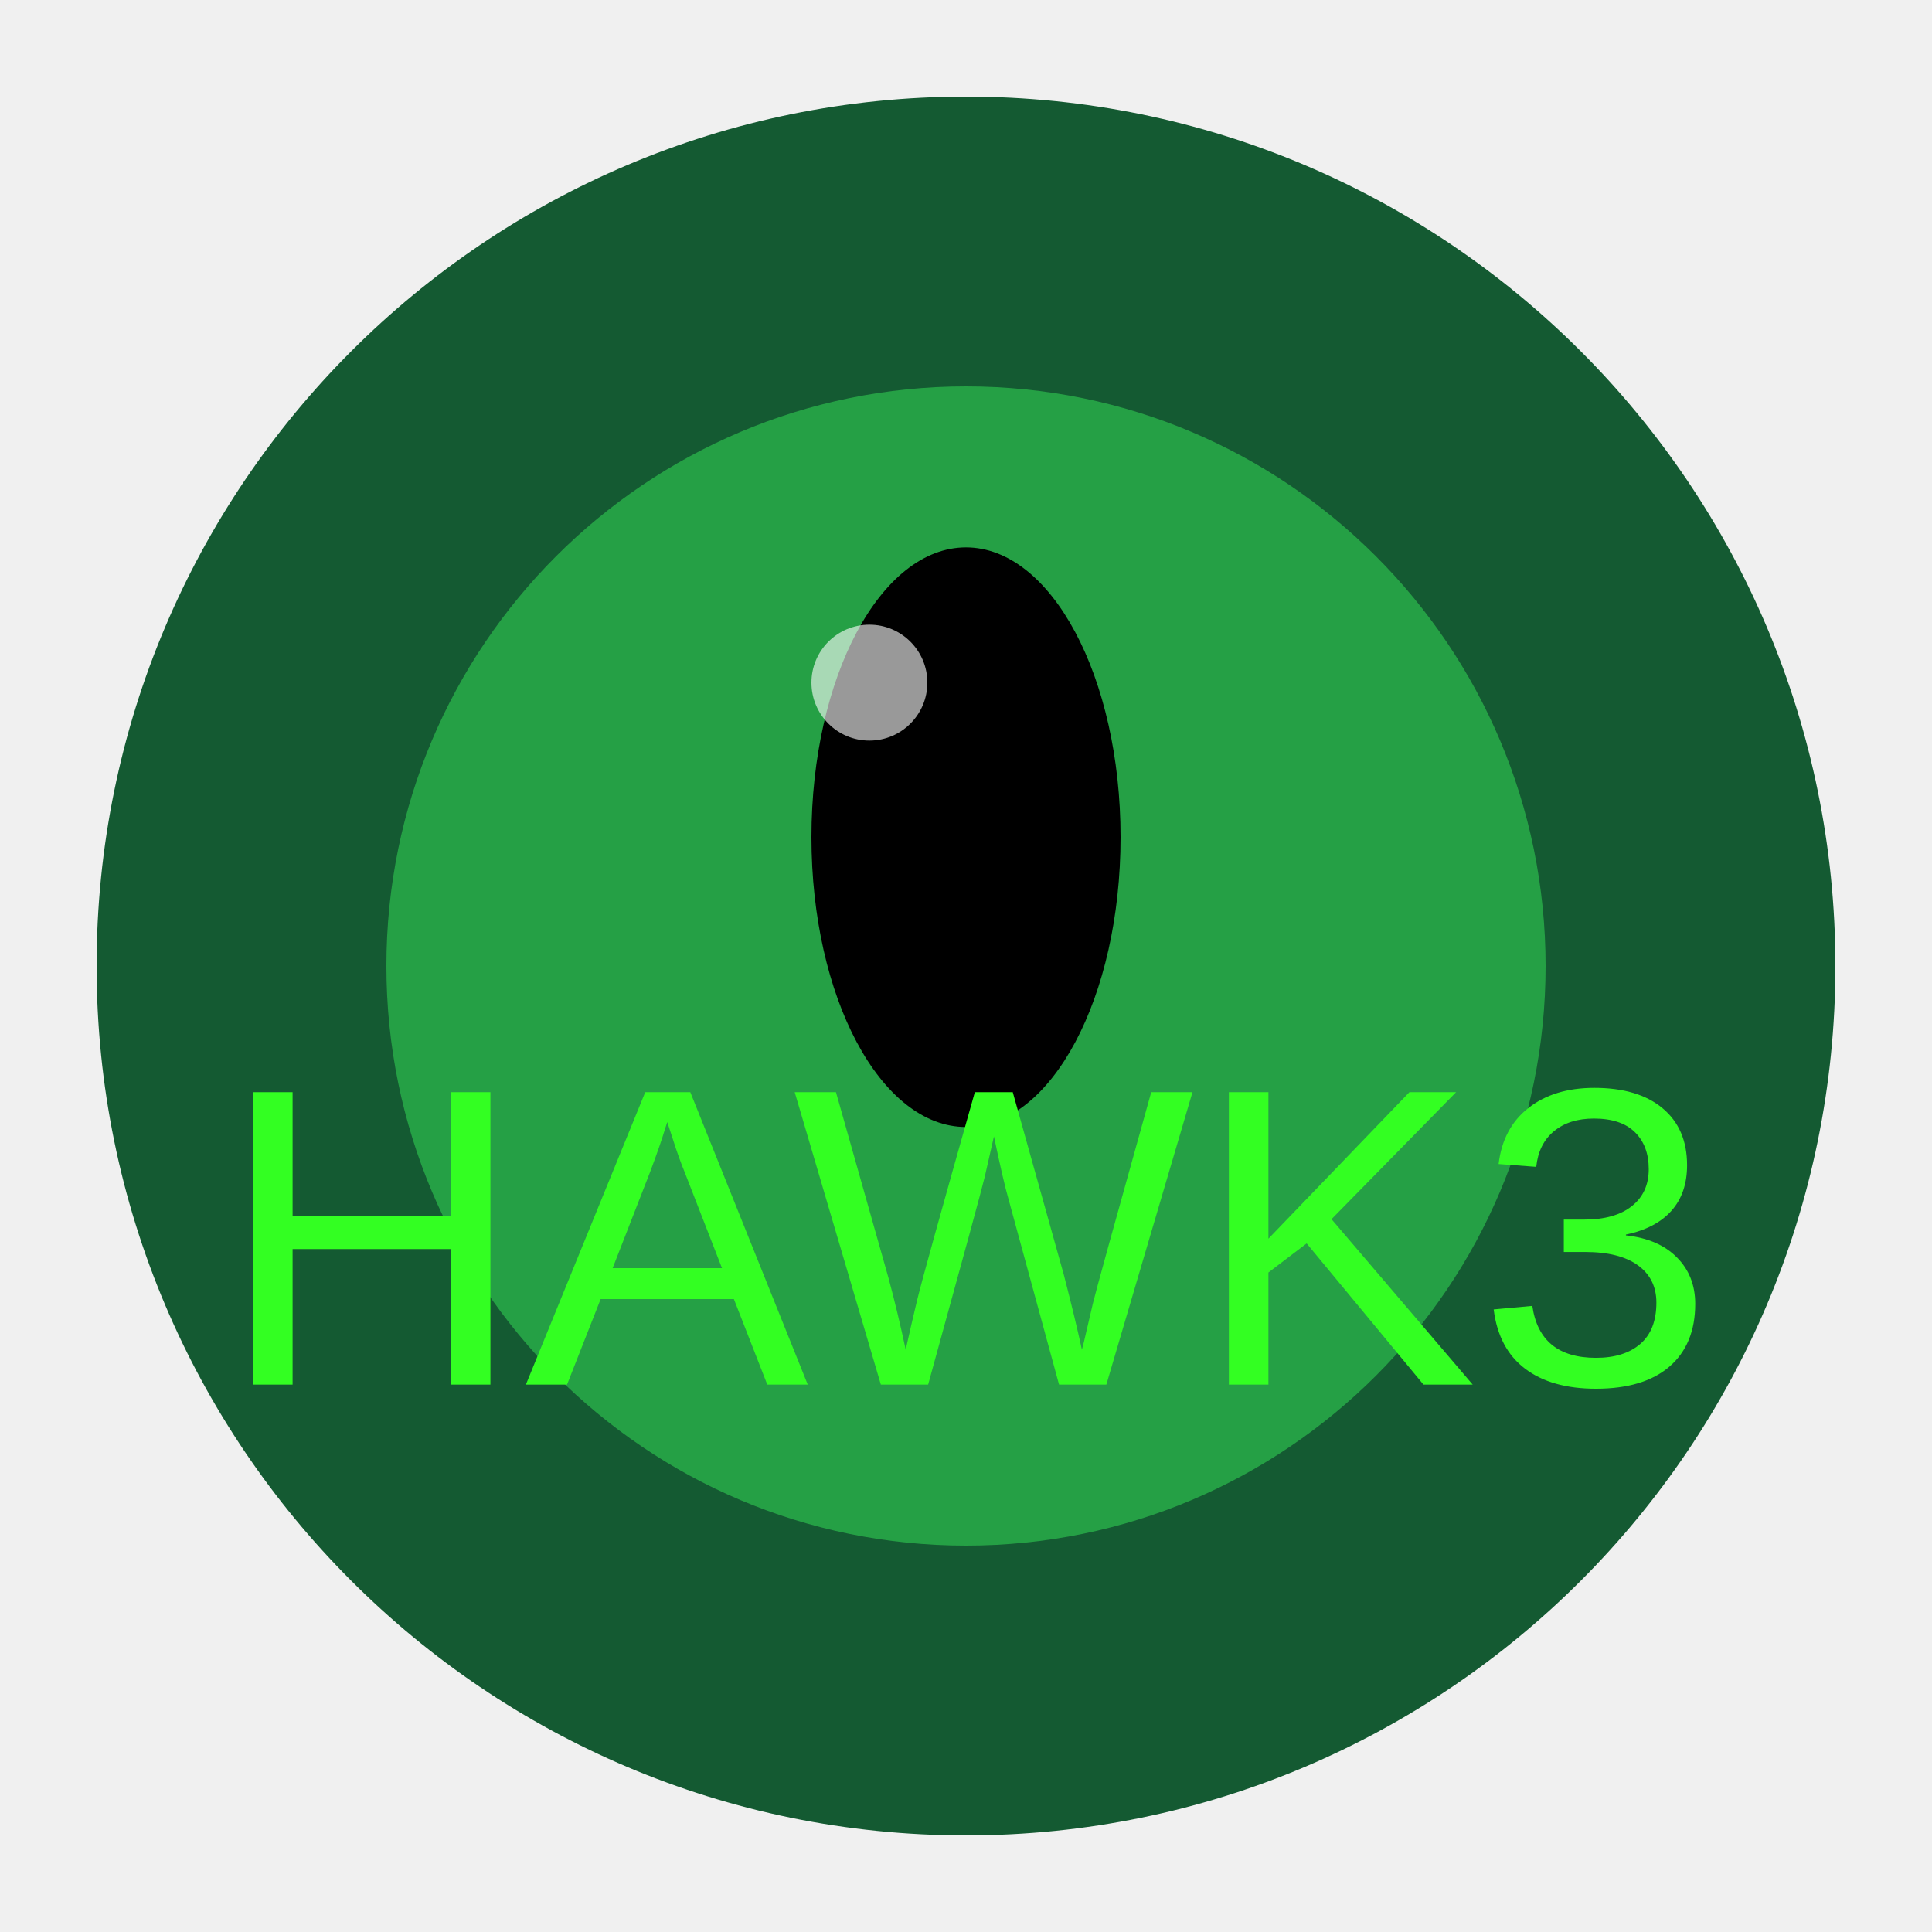
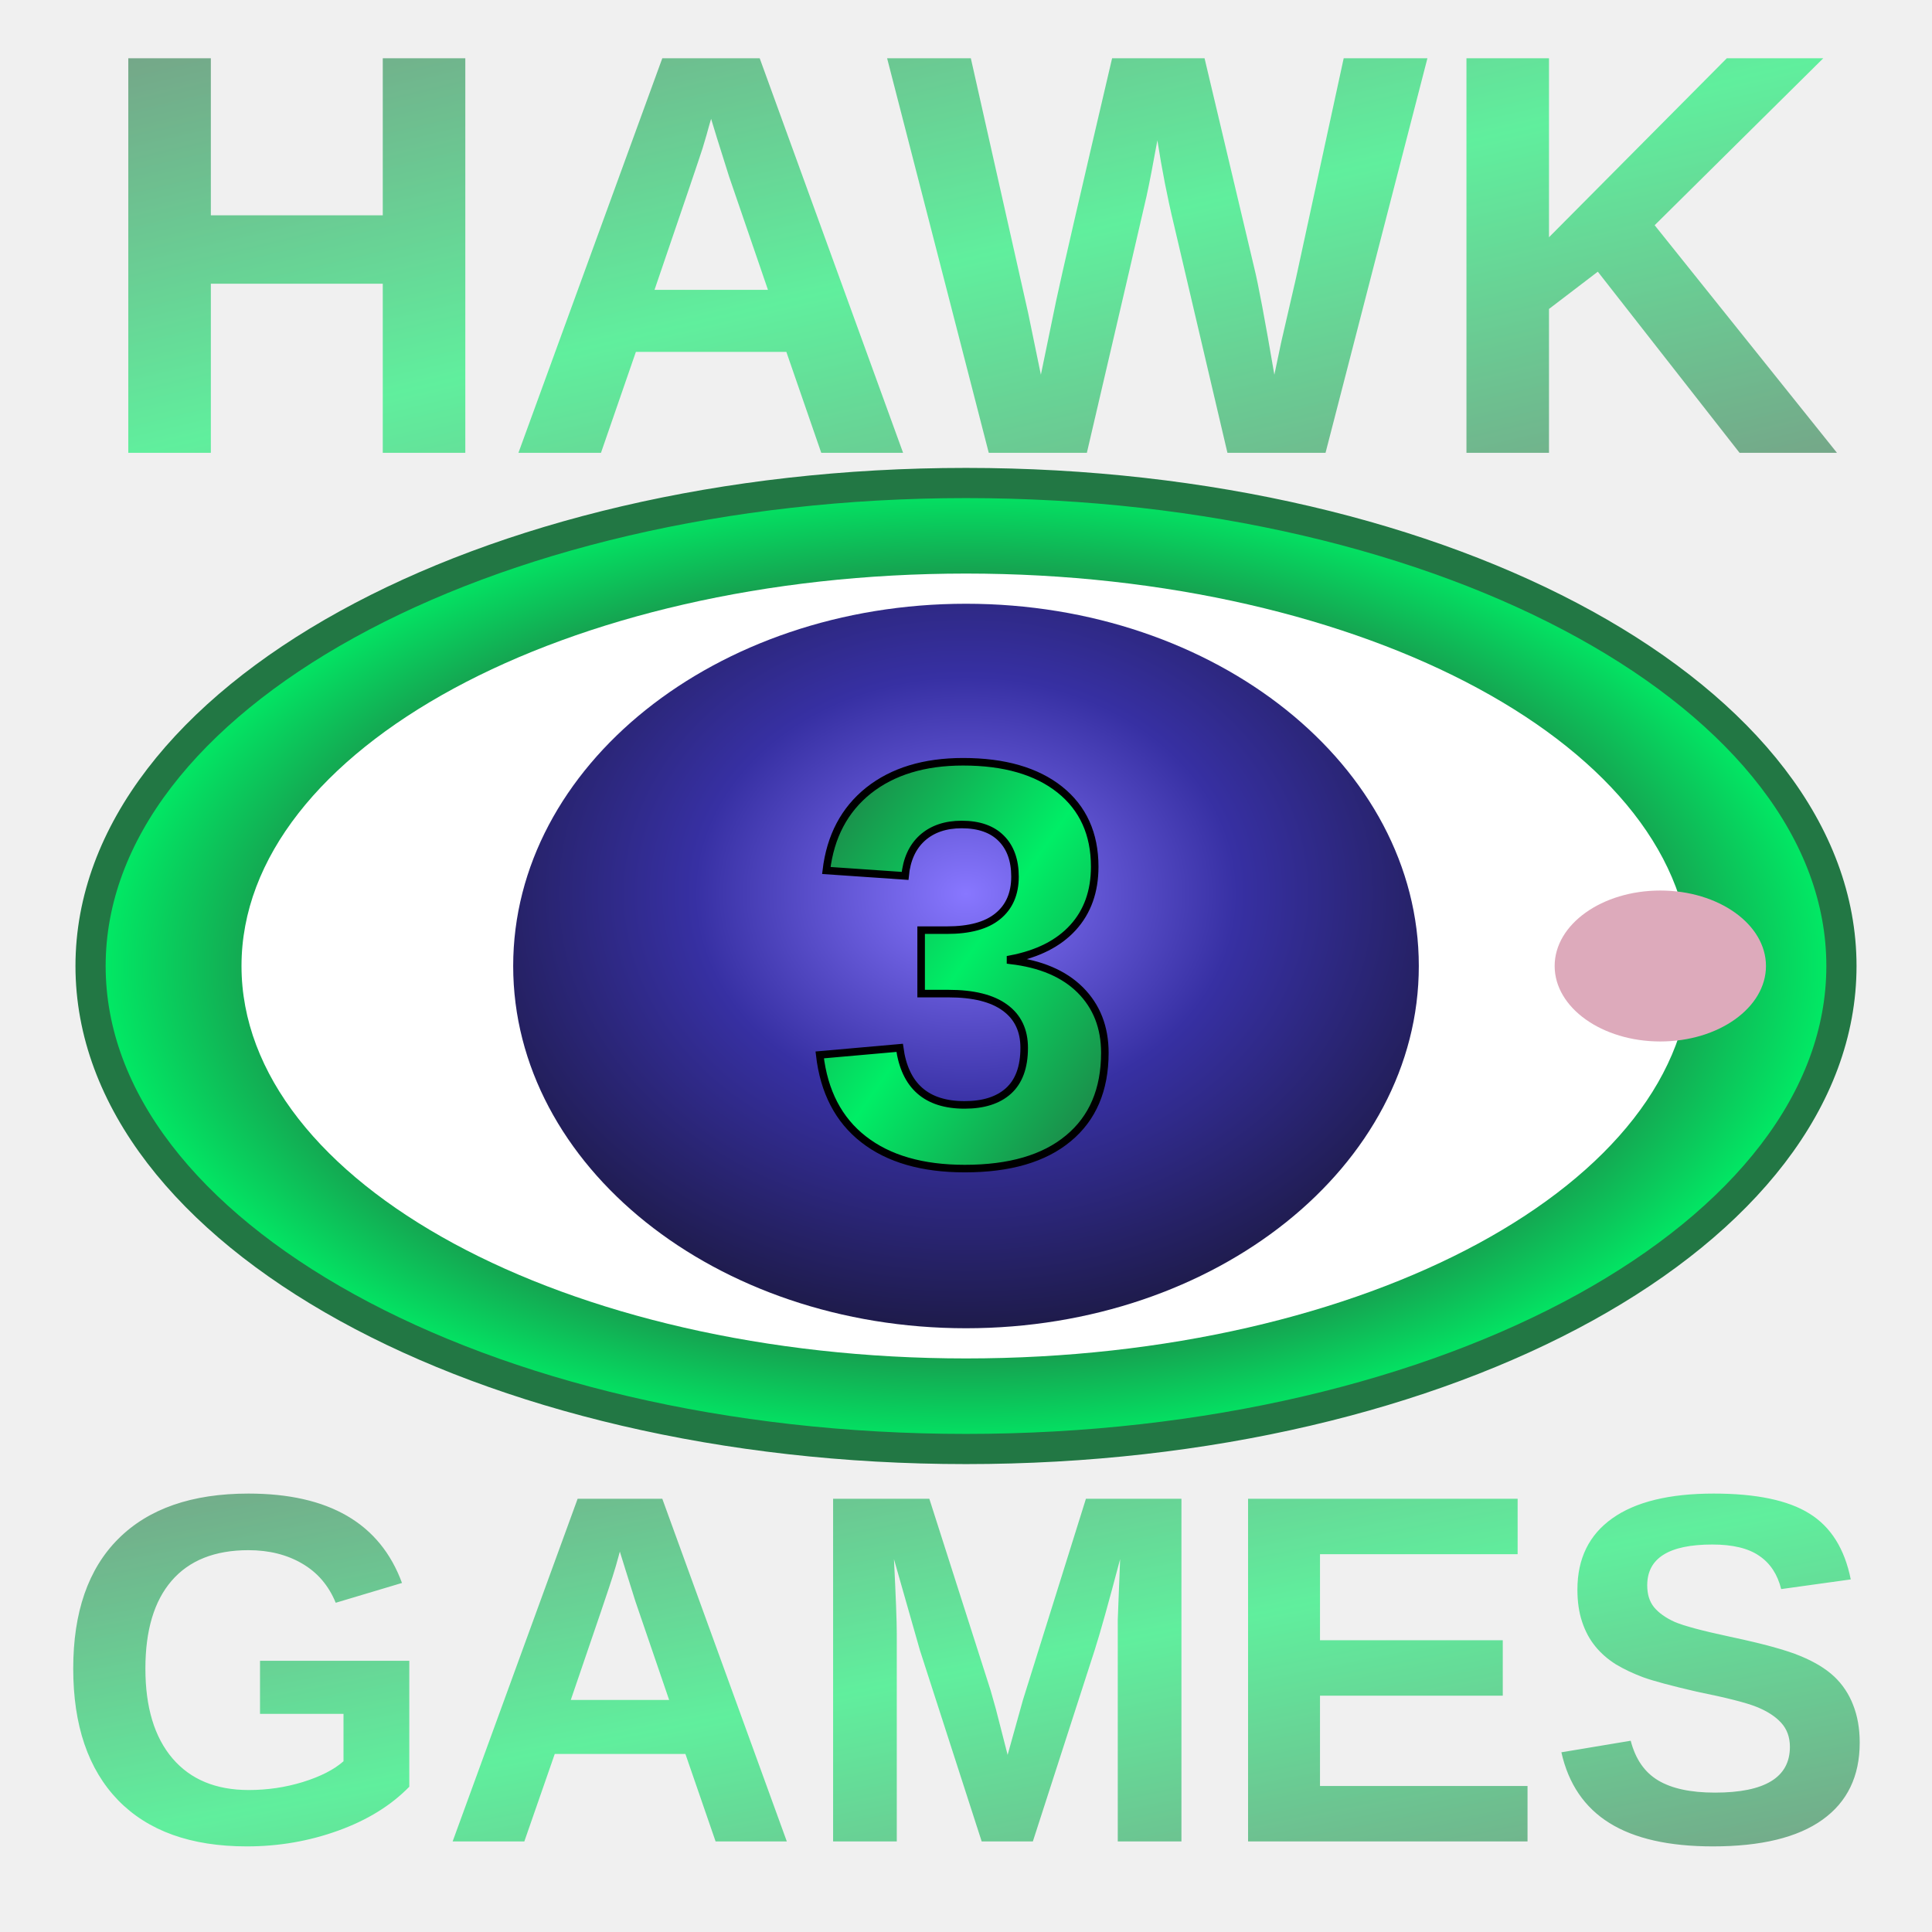
- <svg xmlns="http://www.w3.org/2000/svg" viewBox="0 0 300 300">
-   <circle cx="150" cy="150" r="135" fill="#145a32" />
-   <circle cx="150" cy="150" r="90" fill="#25a045" />
-   <ellipse cx="150" cy="130" rx="24" ry="45" fill="#000" />
-   <circle cx="135" cy="106" r="9" fill="#fff" opacity="0.6" />
-   <text x="150" y="215" text-anchor="middle" font-family="Arial" font-size="66" fill="#3f2">HAWK3</text>
+ <svg xmlns="http://www.w3.org/2000/svg" width="128" height="128" viewBox="0 0 128 128">
+   <defs>
+     <radialGradient id="eyeGradient" cx="50%" cy="50%" r="50%">
+       <stop offset="0%" stop-color="#00ee66" />
+       <stop offset="70%" stop-color="#227744" />
+       <stop offset="100%" stop-color="#00ee66" />
+     </radialGradient>
+     <radialGradient id="irisGradient" cx="50%" cy="40%" r="60%">
+       <stop offset="0%" stop-color="#8877ff" />
+       <stop offset="50%" stop-color="#3730A3" />
+       <stop offset="100%" stop-color="#1E1B4B" />
+     </radialGradient>
+     <linearGradient id="numberGradient" x1="0%" y1="0%" x2="100%" y2="100%">
+       <stop offset="0%" stop-color="#227744" />
+       <stop offset="50%" stop-color="#00ee66" />
+       <stop offset="100%" stop-color="#227744" />
+     </linearGradient>
+   </defs>
+   <ellipse cx="64" cy="64" rx="58" ry="32" fill="url(#eyeGradient)" stroke="#227744" stroke-width="2" />
+   <ellipse cx="64" cy="64" rx="48" ry="26" fill="#FFFFFF" />
+   <ellipse cx="64" cy="64" rx="30" ry="24" fill="url(#irisGradient)" />
+   <ellipse cx="110" cy="64" rx="7" ry="5" fill="#ddaabb" />
+   <text x="64" y="30" font-family="Arial, sans-serif" font-size="38" font-weight="bold" text-anchor="middle" fill="url(#numberGradient)" opacity="0.6">HAWK</text>
+   <text x="64" y="122" font-family="Arial, sans-serif" font-size="33" font-weight="bold" text-anchor="middle" fill="url(#numberGradient)" opacity="0.6">GAMES</text>
+   <text x="64" y="77" font-family="Arial, sans-serif" font-size="38" font-weight="bold" text-anchor="middle" fill="url(#numberGradient)" stroke="#000000" stroke-width="0.5">3</text>
</svg>
